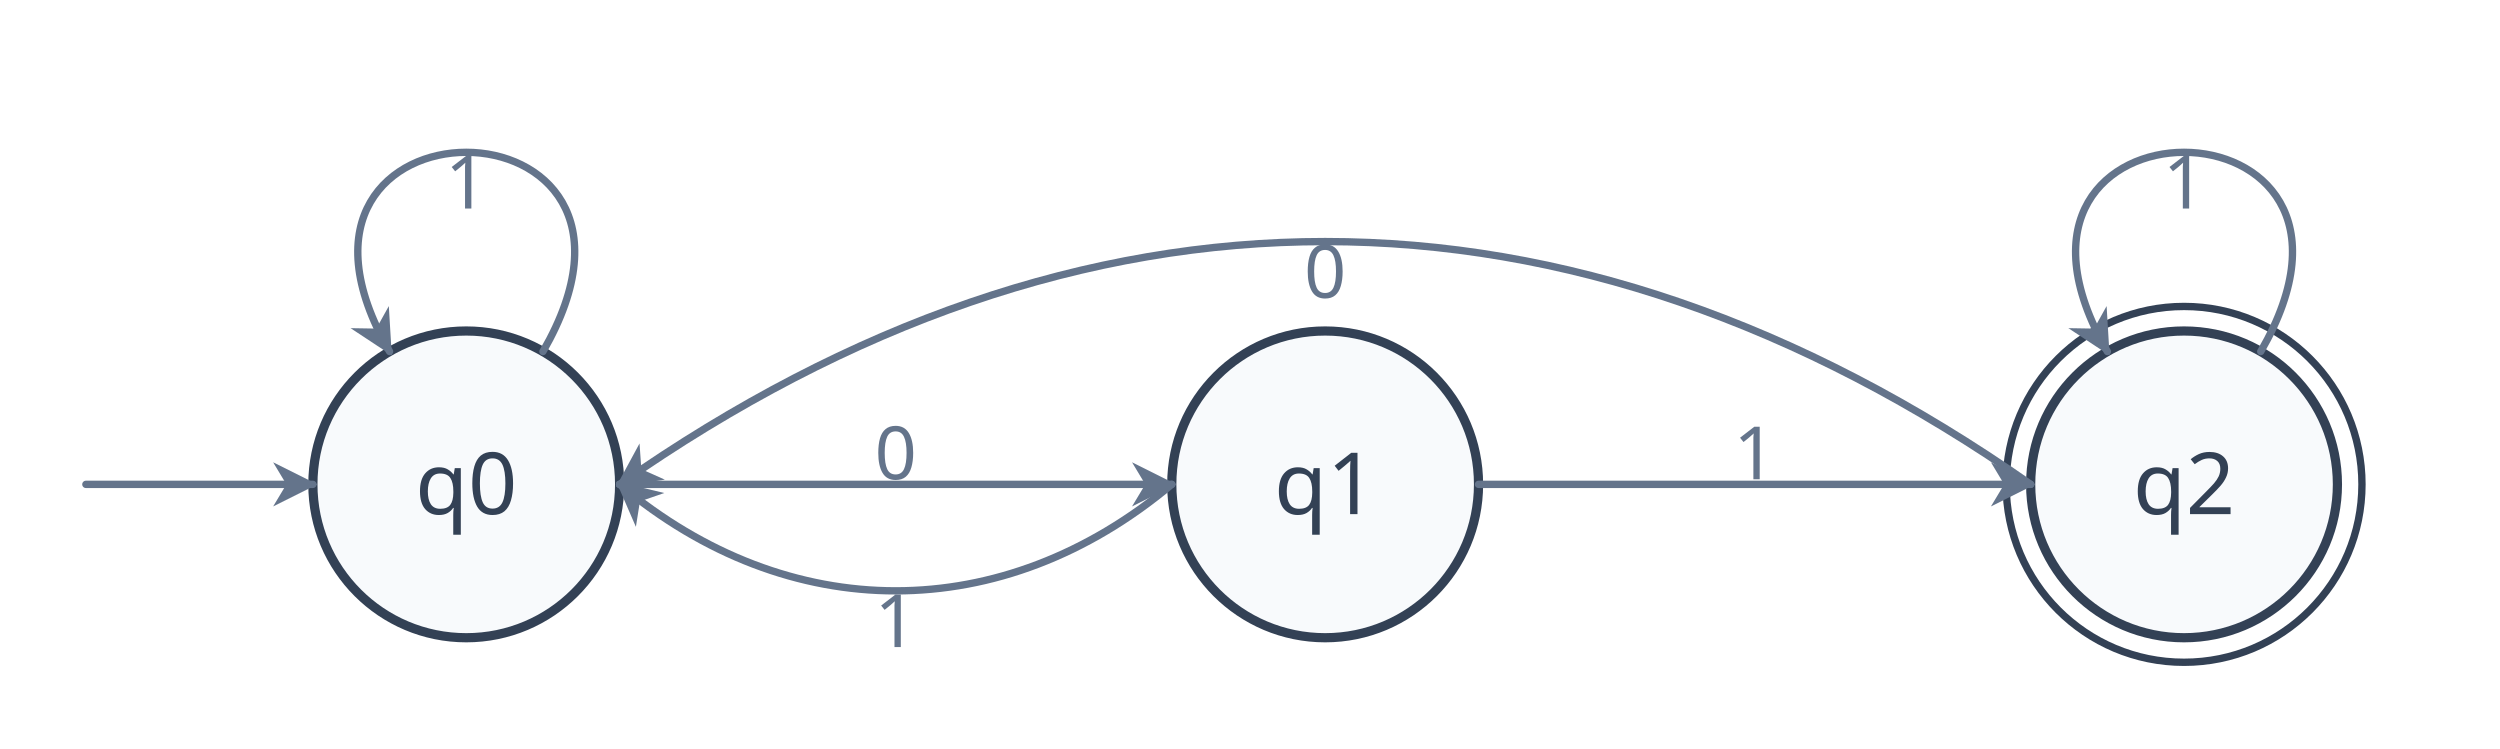
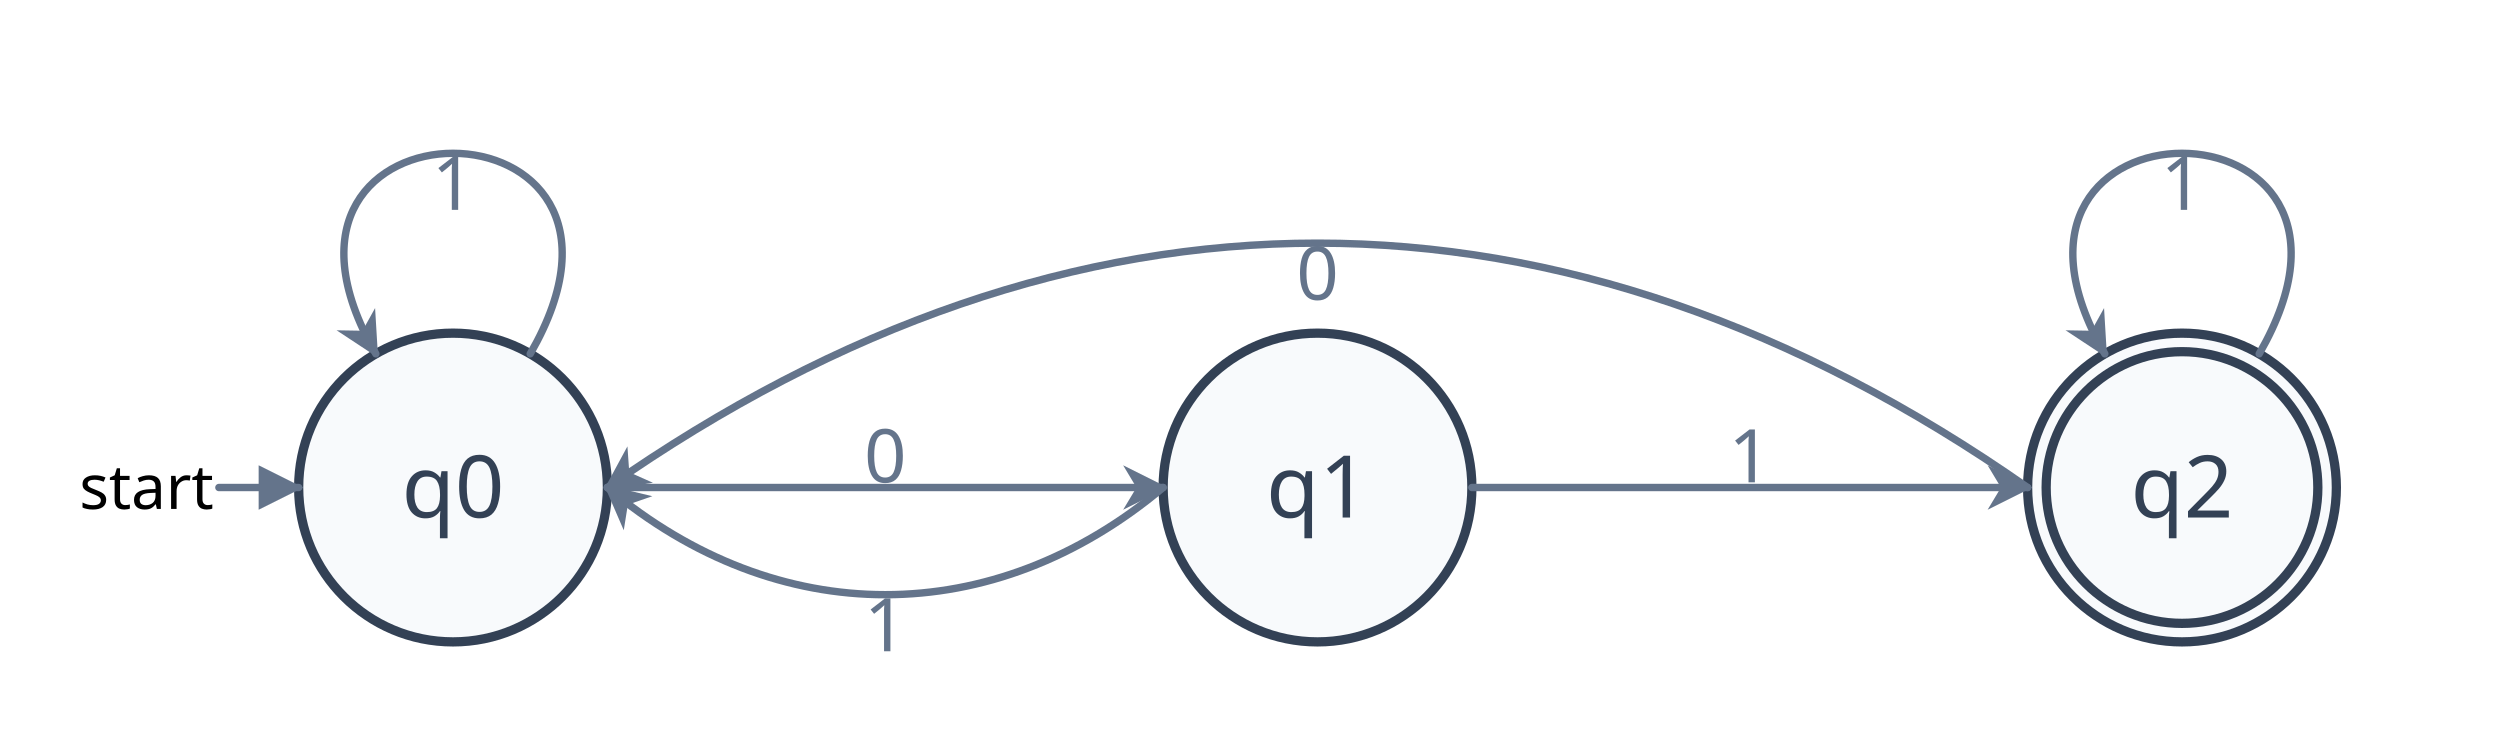
- <svg xmlns="http://www.w3.org/2000/svg" width="407.5" height="121.952" viewBox="4 31.048 407.5 121.952">
+ <svg xmlns="http://www.w3.org/2000/svg" width="404.867" height="117.952" viewBox="6.633 31.048 404.867 117.952">
  <defs>
+     <marker markerWidth="6" markerHeight="6" viewBox="0 0 10 10" id="arrow-to-64748b" refX="9" refY="5" orient="auto">
+       <path d="M 0 0 L 10 5 L 0 10 z" fill="#64748b" />
+     </marker>
    <marker markerWidth="6" markerHeight="6" viewBox="0 0 10 10" id="arrow-stealth-64748b" refX="9" refY="5" orient="auto">
      <path d="M 0 0 L 10 5 L 0 10 L 3 5 z" fill="#64748b" />
    </marker>
  </defs>
  <g>
    <path d="M 55 110 A 25 25 0 1 0 105 110 A 25 25 0 1 0 55 110" stroke="#334155" stroke-width="1.5" stroke-opacity="1" stroke-linecap="round" stroke-linejoin="round" fill="#f8fafc" fill-opacity="1" opacity="1" />
    <text text-anchor="middle" dominant-baseline="middle" x="80" y="110" font-family="sans-serif" font-size="14" font-weight="normal" fill="#334155">q0</text>
  </g>
  <g>
    <path d="M 195 110 A 25 25 0 1 0 245 110 A 25 25 0 1 0 195 110" stroke="#334155" stroke-width="1.5" stroke-opacity="1" stroke-linecap="round" stroke-linejoin="round" fill="#f8fafc" fill-opacity="1" opacity="1" />
    <text text-anchor="middle" dominant-baseline="middle" x="220" y="110" font-family="sans-serif" font-size="14" font-weight="normal" fill="#334155">q1</text>
  </g>
  <g>
-     <path d="M 335 110 A 25 25 0 1 0 385 110 A 25 25 0 1 0 335 110" stroke="#334155" stroke-width="1.5" stroke-opacity="1" stroke-linecap="round" stroke-linejoin="round" fill="#f8fafc" fill-opacity="1" opacity="1" />
+     <path d="M 335 110 A 25 25 0 1 0 385 110 A 25 25 0 1 0 335 110 M 338 110 A 22 22 0 1 0 382 110 A 22 22 0 1 0 338 110" stroke="#334155" stroke-width="1.5" stroke-opacity="1" stroke-linecap="round" stroke-linejoin="round" fill="#f8fafc" fill-opacity="1" opacity="1" />
    <text text-anchor="middle" dominant-baseline="middle" x="360" y="110" font-family="sans-serif" font-size="14" font-weight="normal" fill="#334155">q2</text>
  </g>
-   <circle r="29" stroke="#334155" stroke-width="1.2" stroke-opacity="1" stroke-linecap="round" stroke-linejoin="round" fill="none" fill-opacity="1" opacity="1" cx="360" cy="110" />
  <g>
-     <path d="M 18 110 L 55 110" stroke="#64748b" stroke-width="1.2" stroke-opacity="1" stroke-linecap="round" stroke-linejoin="round" fill="none" fill-opacity="1" opacity="1" marker-end="url(#arrow-stealth-64748b)" />
+     <path d="M 42.083 110 L 55 110" stroke="#64748b" stroke-width="1.2" stroke-opacity="1" stroke-linecap="round" stroke-linejoin="round" fill="none" fill-opacity="1" opacity="1" marker-end="url(#arrow-to-64748b)" />
  </g>
+   <text x="30.358" y="110" font-family="sans-serif" font-size="10" font-weight="normal" fill="#000000" text-anchor="middle" dominant-baseline="middle">start</text>
  <g>
    <path d="M 105 110 L 195 110" stroke="#64748b" stroke-width="1.2" stroke-opacity="1" stroke-linecap="round" stroke-linejoin="round" fill="none" fill-opacity="1" opacity="1" marker-end="url(#arrow-stealth-64748b)" />
    <text text-anchor="middle" dominant-baseline="middle" x="150" y="105" font-family="sans-serif" font-size="12" fill="#64748b">0</text>
  </g>
  <g>
    <path d="M 245 110 L 335 110" stroke="#64748b" stroke-width="1.2" stroke-opacity="1" stroke-linecap="round" stroke-linejoin="round" fill="none" fill-opacity="1" opacity="1" marker-end="url(#arrow-stealth-64748b)" />
    <text text-anchor="middle" dominant-baseline="middle" x="290" y="105" font-family="sans-serif" font-size="12" fill="#64748b">1</text>
  </g>
  <g>
    <path d="M 195 110 C 167.422 133.14, 132.578 133.14, 105 110" stroke="#64748b" stroke-width="1.2" stroke-opacity="1" stroke-linecap="round" stroke-linejoin="round" fill="none" fill-opacity="1" opacity="1" marker-end="url(#arrow-stealth-64748b)" />
    <text text-anchor="middle" dominant-baseline="middle" x="150" y="132.355" font-family="sans-serif" font-size="12" fill="#64748b">1</text>
  </g>
  <g>
    <path d="M 335 110 C 259.638 57.231, 180.362 57.231, 105 110" stroke="#64748b" stroke-width="1.2" stroke-opacity="1" stroke-linecap="round" stroke-linejoin="round" fill="none" fill-opacity="1" opacity="1" marker-end="url(#arrow-stealth-64748b)" />
    <text text-anchor="middle" dominant-baseline="middle" x="220" y="75.423" font-family="sans-serif" font-size="12" fill="#64748b">0</text>
  </g>
  <g>
    <path d="M 92.5 88.349 C 117.5 45.048, 42.5 45.048, 67.5 88.349" stroke="#64748b" stroke-width="1.2" stroke-opacity="1" stroke-linecap="round" stroke-linejoin="round" fill="none" fill-opacity="1" opacity="1" marker-end="url(#arrow-stealth-64748b)" />
    <text text-anchor="middle" dominant-baseline="middle" x="80" y="60.873" font-family="sans-serif" font-size="12" fill="#64748b">1</text>
  </g>
  <g>
    <path d="M 372.5 88.349 C 397.5 45.048, 322.5 45.048, 347.5 88.349" stroke="#64748b" stroke-width="1.2" stroke-opacity="1" stroke-linecap="round" stroke-linejoin="round" fill="none" fill-opacity="1" opacity="1" marker-end="url(#arrow-stealth-64748b)" />
    <text text-anchor="middle" dominant-baseline="middle" x="360" y="60.873" font-family="sans-serif" font-size="12" fill="#64748b">1</text>
  </g>
</svg>
